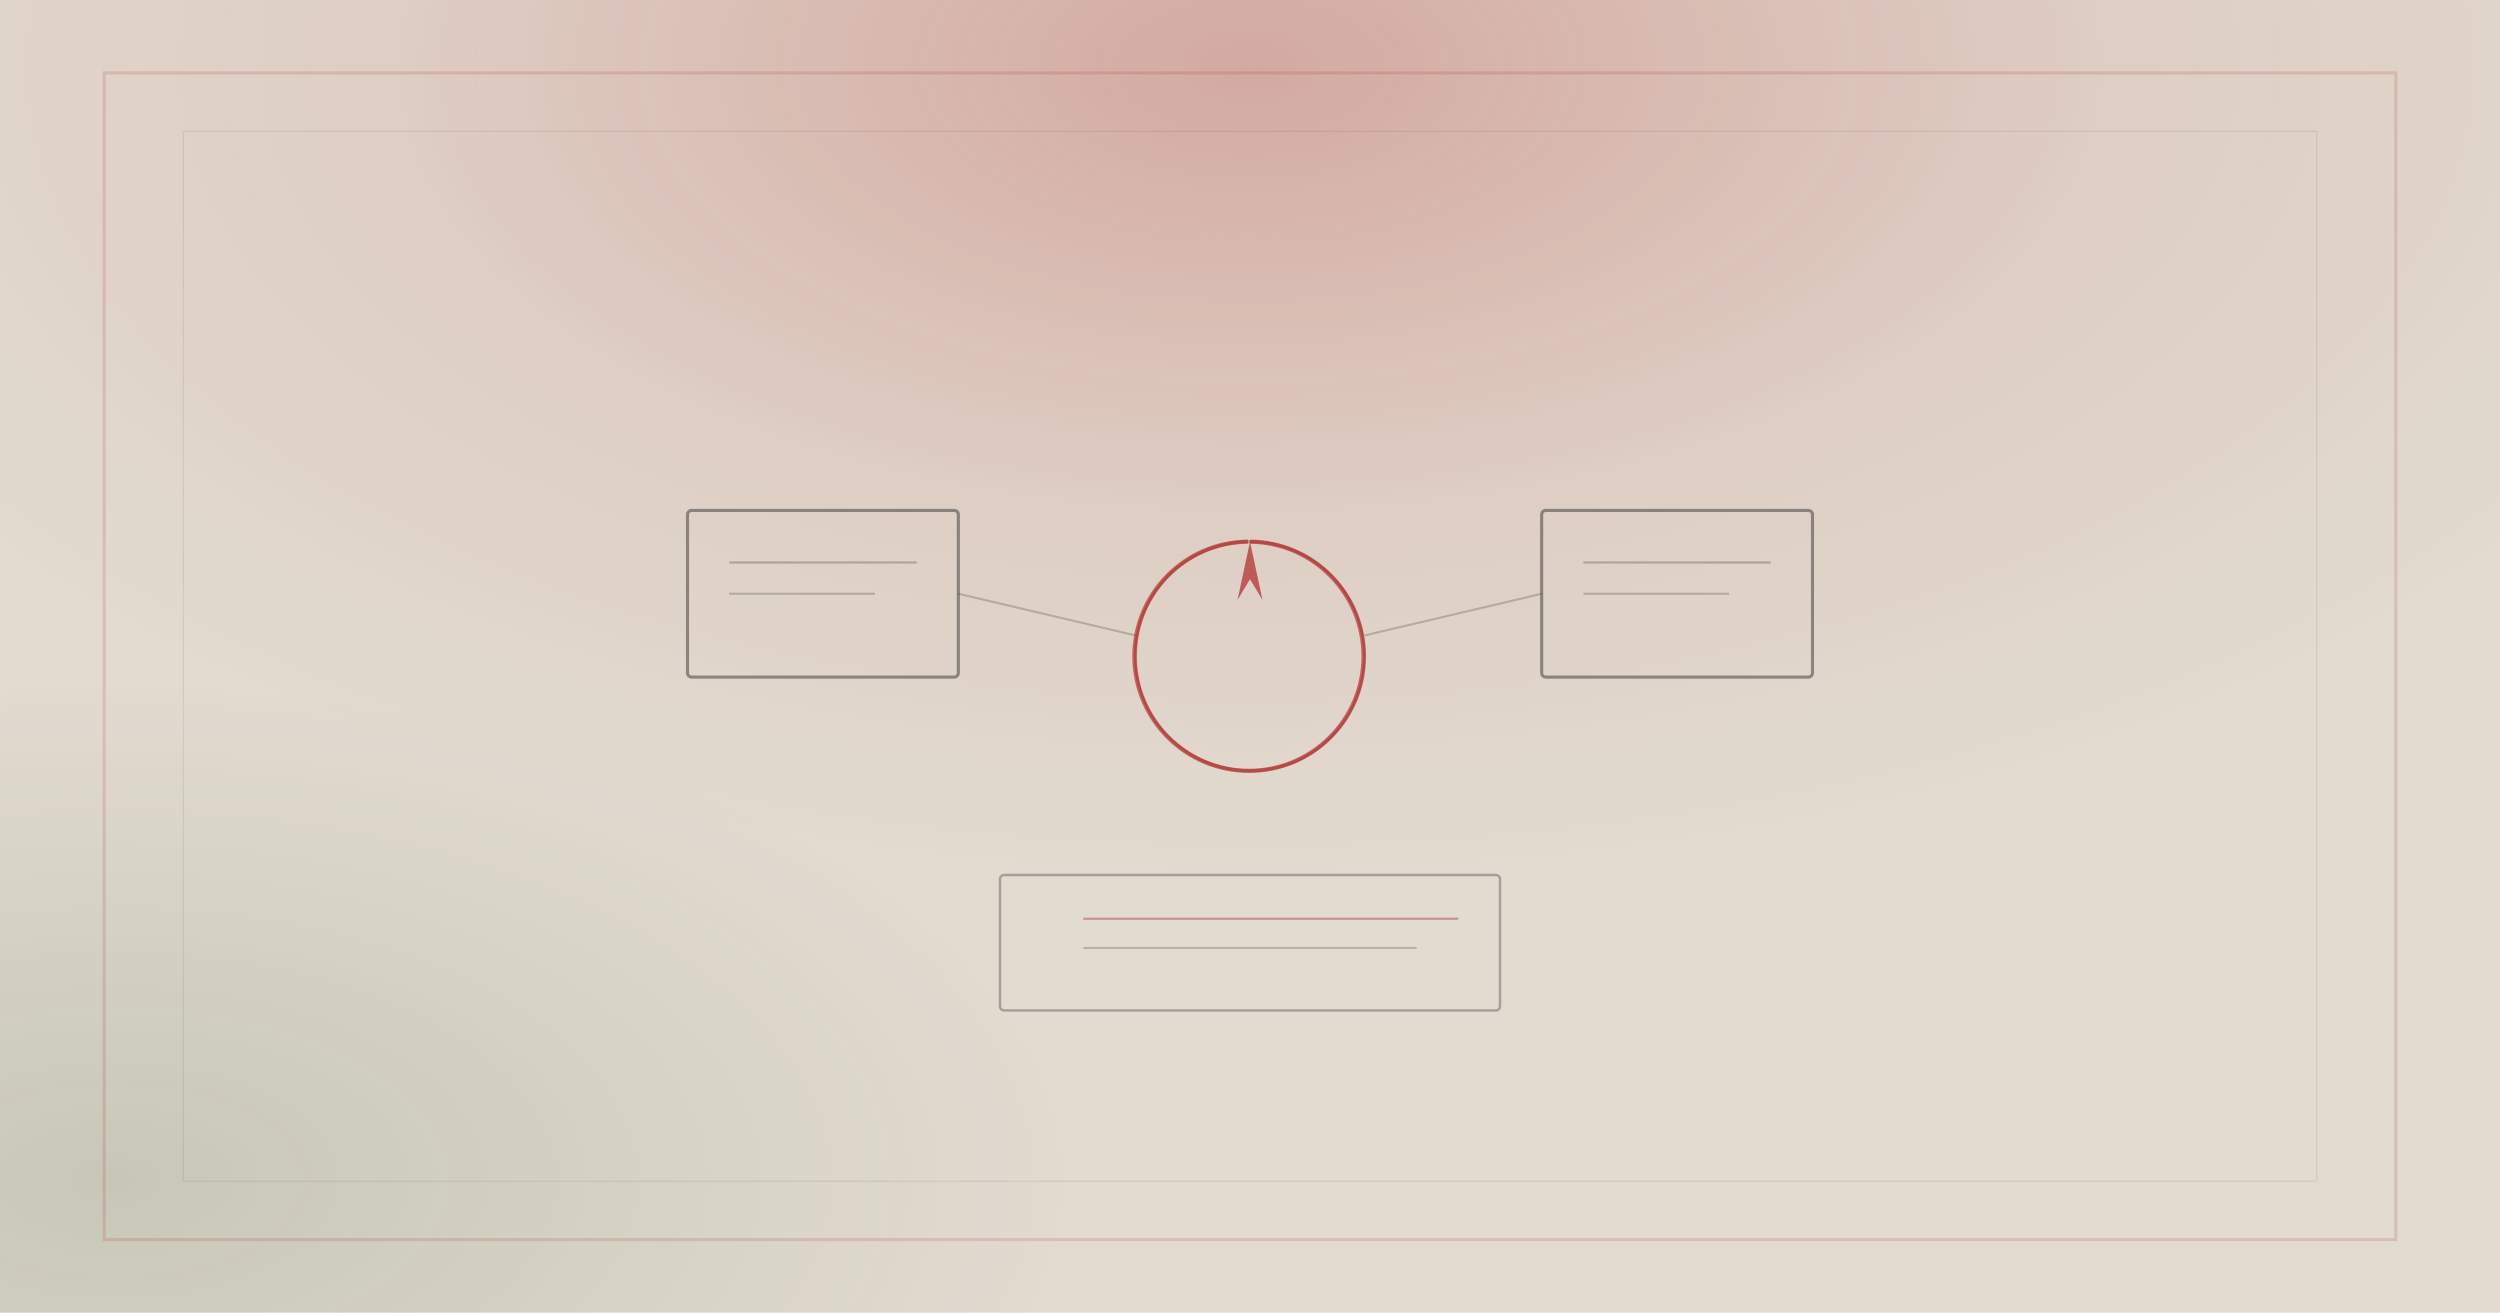
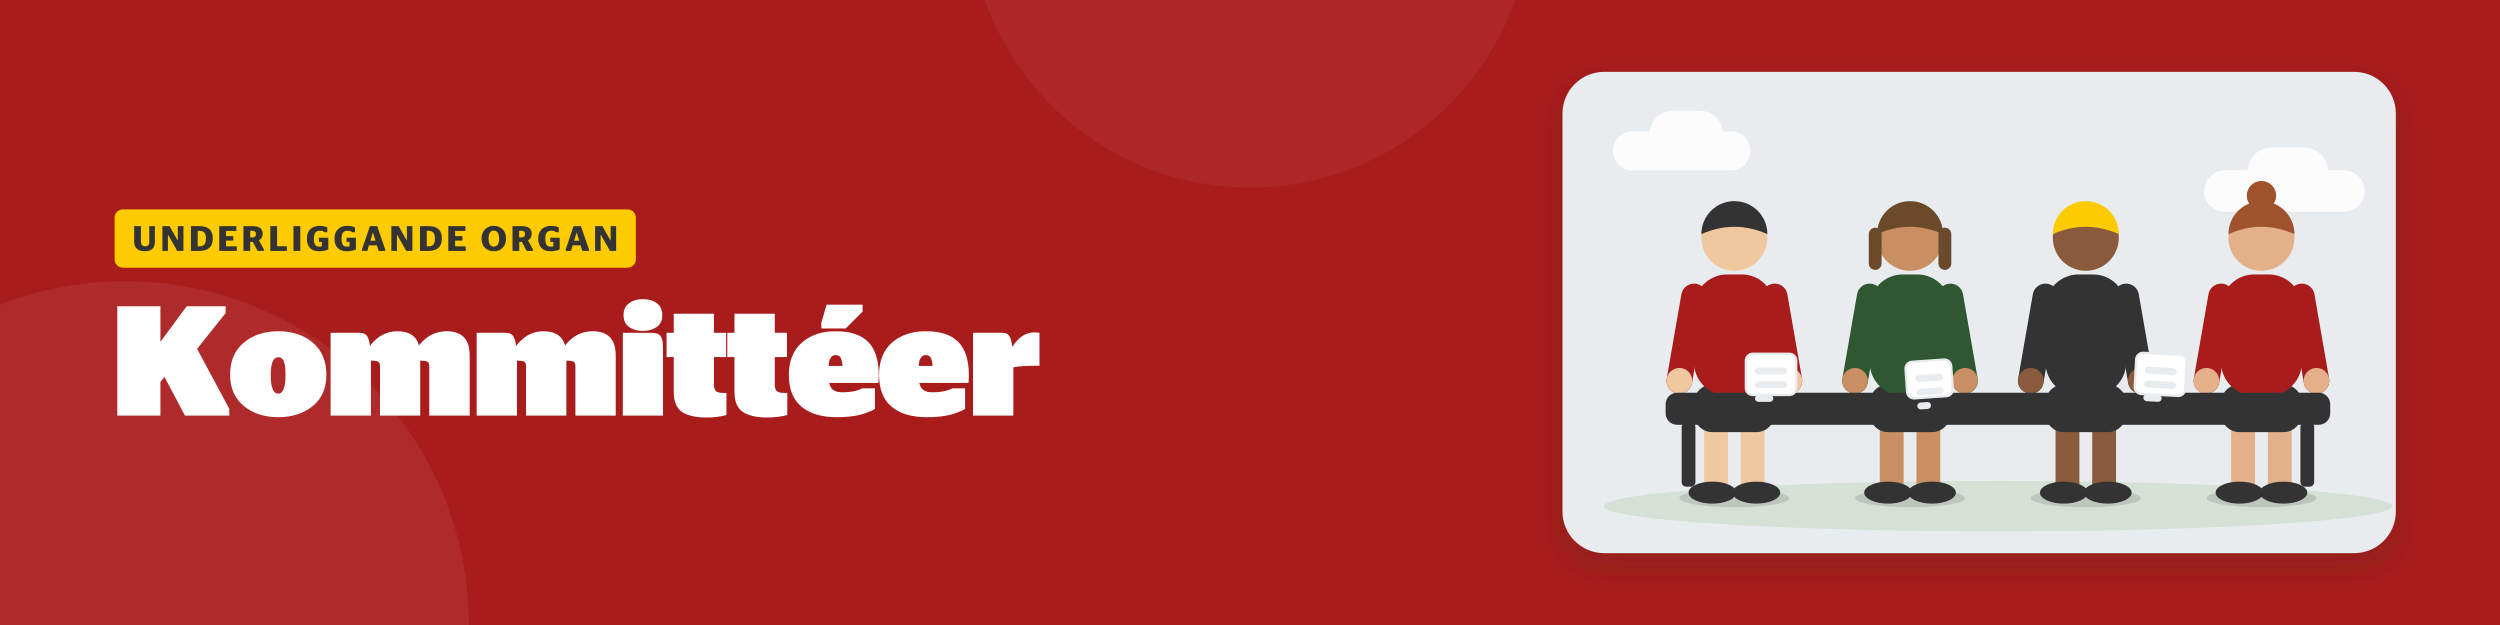
- <svg xmlns="http://www.w3.org/2000/svg" viewBox="0 0 1200 630">
+ <svg xmlns="http://www.w3.org/2000/svg" viewBox="0 0 2400 600" width="2400" height="600" role="img" aria-label="Kommittéer">
  <defs>
-     <radialGradient id="r1" cx="50%" cy="5%" r="62%">
-       <stop offset="0%" stop-color="#A91C1C" stop-opacity="0.26" />
-       <stop offset="55%" stop-color="#A91C1C" stop-opacity="0.07" />
-       <stop offset="100%" stop-color="#A91C1C" stop-opacity="0" />
-     </radialGradient>
-     <radialGradient id="g1" cx="5%" cy="90%" r="38%">
-       <stop offset="0%" stop-color="#2F5731" stop-opacity="0.15" />
-       <stop offset="100%" stop-color="#2F5731" stop-opacity="0" />
-     </radialGradient>
+     <filter id="sh" x="-20%" y="-20%" width="140%" height="160%">
+       <feDropShadow dx="0" dy="12" stdDeviation="14" flood-color="#1F3A22" flood-opacity="0.2" />
+     </filter>
  </defs>
-   <rect width="1200" height="630" fill="#E2DBD0" />
-   <rect width="1200" height="630" fill="url(#r1)" />
-   <rect width="1200" height="630" fill="url(#g1)" />
-   <rect x="50" y="35" width="1100" height="560" fill="none" stroke="#A91C1C" stroke-width="1.5" opacity="0.15" />
-   <rect x="88" y="63" width="1024" height="504" fill="none" stroke="#333333" stroke-width="0.6" opacity="0.10" />
-   <circle cx="600" cy="315" r="55" fill="none" stroke="#A91C1C" stroke-width="1.5" opacity="0.4" />
-   <path d="M 600 260 A 55 55 0 1 1 599 260" fill="none" stroke="#A91C1C" stroke-width="2" opacity="0.6" stroke-dasharray="none" />
-   <polygon points="600,260 594,288 600,278 606,288" fill="#A91C1C" opacity="0.65" />
-   <rect x="330" y="245" width="130" height="80" rx="2" fill="none" stroke="#333333" stroke-width="1.5" opacity="0.5" />
-   <line x1="350" y1="270" x2="440" y2="270" stroke="#333333" stroke-width="1" opacity="0.3" />
-   <line x1="350" y1="285" x2="420" y2="285" stroke="#333333" stroke-width="1" opacity="0.25" />
-   <rect x="740" y="245" width="130" height="80" rx="2" fill="none" stroke="#333333" stroke-width="1.5" opacity="0.5" />
-   <line x1="760" y1="270" x2="850" y2="270" stroke="#333333" stroke-width="1" opacity="0.3" />
-   <line x1="760" y1="285" x2="830" y2="285" stroke="#333333" stroke-width="1" opacity="0.25" />
-   <line x1="460" y1="285" x2="545" y2="305" stroke="#333333" stroke-width="1" opacity="0.25" />
-   <line x1="740" y1="285" x2="655" y2="305" stroke="#333333" stroke-width="1" opacity="0.25" />
-   <rect x="480" y="420" width="240" height="65" rx="2" fill="none" stroke="#333333" stroke-width="1.2" opacity="0.35" />
-   <line x1="520" y1="441" x2="700" y2="441" stroke="#A91C1C" stroke-width="1" opacity="0.4" />
-   <line x1="520" y1="455" x2="680" y2="455" stroke="#333333" stroke-width="1" opacity="0.25" />
+   <rect width="2400" height="600" fill="#A91C1C" />
+   <circle cx="120" cy="600" r="330" fill="#FFFFFF" opacity=".07" />
+   <circle cx="1200" cy="-90" r="270" fill="#FFFFFF" opacity=".05" />
+   <rect x="110" y="201" width="500.4" height="56" rx="8" fill="#FECB00" />
+   <path d="M139.5 236.5Q140.6 236.5 141.4 236.1Q142.2 235.8 142.6 235.1Q143 234.5 143.2 233.7Q143.3 232.9 143.3 231.8V217.1H148.7V231.9Q148.7 241.2 139 241.2Q134.2 241.2 131.5 238.9Q128.8 236.6 128.8 231.9V217.1H135.3V231.8Q135.3 234.2 136.3 235.3Q137.2 236.5 139.5 236.5ZM155.9 240.9V217.1H162.8L170.6 230.9H170.7V217.1H176.1V240.9H170.2L161.3 225.3H161.2V240.9ZM183.3 240.9V217.1H191.7Q197.8 217.1 201.1 220Q204.3 222.9 204.3 228.9Q204.3 235 201 237.9Q197.7 240.9 191.5 240.9ZM189.8 236.5H191.4Q192.9 236.5 194 236.1Q195.1 235.8 195.8 235.1Q196.5 234.5 196.9 233.5Q197.4 232.5 197.5 231.5Q197.7 230.4 197.7 229Q197.7 227.2 197.4 225.9Q197.1 224.5 196.4 223.6Q195.7 222.6 194.5 222.1Q193.2 221.6 191.4 221.6H189.8ZM210.5 240.9V217.1H226.9V221.7H217V226.7H224V231H217V236.5H227.3V240.9ZM247.3 240.9 242.7 232.2H240.2V240.9H233.7V217.1H242.6Q244.2 217.1 245.5 217.3Q246.9 217.5 248.1 218Q249.4 218.5 250.2 219.3Q251.1 220.1 251.6 221.4Q252.2 222.7 252.2 224.4Q252.2 228.7 248.6 230.7L253.3 239.4V240.9ZM240.2 221.5V227.9H242.2Q243.9 227.9 244.8 227.2Q245.7 226.4 245.7 224.7Q245.7 223 244.8 222.3Q243.9 221.5 242.2 221.5ZM275.4 240.9H259.5V217.1H266V236.4H275.4ZM288.3 240.9H281.7V217.1H288.3ZM306.3 241.2Q300.5 241.2 297.5 238Q294.6 234.9 294.6 229.1Q294.6 223.2 297.9 220Q301.2 216.8 307.1 216.8Q311 216.8 314.2 218.3V223H311.8Q310.9 222.3 310 221.9Q308.7 221.5 307.1 221.5Q305.7 221.5 304.7 221.9Q303.6 222.3 303 223Q302.4 223.7 302 224.7Q301.6 225.7 301.5 226.7Q301.3 227.8 301.3 229Q301.3 229.9 301.4 230.6Q301.4 231.3 301.5 232.2Q301.7 233 301.9 233.6Q302.1 234.3 302.5 234.9Q302.9 235.5 303.4 235.9Q303.9 236.4 304.6 236.6Q305.4 236.8 306.3 236.8Q307.8 236.8 309 236.5V232.2H306.2V228.2H315.2V239.4Q311.5 241.2 306.3 241.2ZM332.9 241.2Q327 241.2 324.1 238Q321.1 234.9 321.1 229.1Q321.1 223.2 324.5 220Q327.8 216.8 333.6 216.8Q337.6 216.8 340.8 218.3V223H338.4Q337.4 222.3 336.5 221.9Q335.3 221.5 333.7 221.5Q332.3 221.5 331.2 221.9Q330.2 222.3 329.6 223Q328.9 223.7 328.5 224.7Q328.2 225.7 328 226.7Q327.9 227.8 327.9 229Q327.9 229.9 327.9 230.6Q328 231.3 328.1 232.2Q328.2 233 328.4 233.6Q328.7 234.3 329 234.9Q329.4 235.5 329.9 235.9Q330.4 236.4 331.2 236.6Q331.9 236.8 332.8 236.8Q334.4 236.8 335.6 236.5V232.2H332.7V228.2H341.7V239.4Q338.1 241.2 332.9 241.2ZM347.5 240.9V239.4L355.1 217.1H362.1L369.8 239.4V240.9H363.5L361.8 235.5H354.2L352.6 240.9ZM358 223.1 355.6 231.1H360.5L358 223.1ZM375.7 240.9V217.1H382.7L390.5 230.9H390.6V217.1H395.9V240.9H390L381.2 225.3H381.1V240.9ZM403.2 240.9V217.1H411.6Q417.7 217.1 421 220Q424.2 222.9 424.2 228.9Q424.2 235 420.9 237.9Q417.6 240.9 411.4 240.9ZM409.7 236.5H411.3Q412.8 236.5 413.9 236.1Q415 235.8 415.7 235.1Q416.4 234.5 416.8 233.5Q417.2 232.5 417.4 231.5Q417.5 230.4 417.5 229Q417.5 227.2 417.2 225.9Q416.9 224.5 416.2 223.6Q415.5 222.6 414.3 222.1Q413.1 221.6 411.3 221.6H409.7ZM430.4 240.9V217.1H446.8V221.7H436.9V226.7H443.9V231H436.9V236.5H447.1V240.9ZM474.1 241.2Q470.5 241.2 467.8 239.6Q465.1 238 463.7 235.3Q462.3 232.5 462.3 229Q462.3 225.5 463.8 222.7Q465.2 219.9 467.9 218.4Q470.6 216.8 474.1 216.8Q477.8 216.8 480.6 218.6Q483.5 220.4 484.9 223.8Q485.8 226.1 485.8 229Q485.8 234.5 482.6 237.8Q479.4 241.2 474.1 241.2ZM474.1 236.7Q475.3 236.7 476.2 236.3Q477.1 235.8 477.7 235Q478.2 234.3 478.6 233.2Q478.9 232.2 479 231.2Q479.2 230.2 479.2 229.1Q479.2 228 479 227Q478.9 226 478.6 224.9Q478.2 223.9 477.7 223.1Q477.1 222.3 476.2 221.9Q475.3 221.4 474.1 221.4Q473 221.4 472.2 221.7Q471.4 222 470.9 222.6Q470.3 223.2 469.9 224Q469.6 224.7 469.4 225.6Q469.1 226.5 469.1 227.4Q469 228.2 469 229.1Q469 230.2 469.1 231.2Q469.2 232.2 469.6 233.3Q469.9 234.3 470.5 235.1Q471 235.8 471.9 236.3Q472.9 236.7 474.1 236.7ZM505.6 240.9 501 232.2H498.5V240.9H492V217.1H500.9Q502.5 217.1 503.8 217.3Q505.2 217.5 506.4 218Q507.7 218.5 508.5 219.3Q509.4 220.1 509.9 221.4Q510.4 222.7 510.4 224.4Q510.4 228.7 506.9 230.7L511.6 239.4V240.9ZM498.4 221.5V227.9H500.5Q502.2 227.9 503.1 227.2Q504 226.4 504 224.7Q504 223 503.1 222.3Q502.2 221.5 500.5 221.5ZM528.5 241.2Q522.6 241.2 519.7 238Q516.7 234.9 516.7 229.1Q516.7 223.2 520.1 220Q523.4 216.8 529.2 216.8Q533.2 216.8 536.4 218.3V223H534Q533 222.3 532.1 221.9Q530.9 221.5 529.3 221.5Q527.9 221.5 526.8 221.9Q525.8 222.3 525.2 223Q524.5 223.7 524.1 224.7Q523.8 225.7 523.6 226.7Q523.5 227.8 523.5 229Q523.5 229.9 523.5 230.6Q523.6 231.3 523.7 232.2Q523.8 233 524 233.6Q524.3 234.3 524.6 234.9Q525 235.5 525.5 235.9Q526 236.4 526.8 236.6Q527.5 236.8 528.4 236.8Q530 236.8 531.2 236.5V232.2H528.3V228.2H537.3V239.4Q533.7 241.2 528.5 241.2ZM543.1 240.9V239.4L550.6 217.1H557.7L565.4 239.4V240.9H559.1L557.4 235.5H549.8L548.2 240.9ZM553.6 223.1 551.1 231.1H556.1L553.6 223.1ZM571.3 240.9V217.1H578.3L586.1 230.9H586.2V217.1H591.5V240.9H585.6L576.7 225.3H576.6V240.9Z" fill="#333333" />
+   <path d="M112.6 399V294H154V328.2L179.2 294H216.6V300.6L189.2 334.9L220.1 392.4V399H177.6L157.9 361.9L154 366.6V399ZM267.1 400.5Q247.1 400.5 234 389.7Q220.9 378.9 220.9 359.7Q220.9 339.9 234.1 328.9Q247.3 318 267.1 318Q287.5 318 300.4 329Q313.3 340.1 313.3 359.7Q313.3 379.4 300.1 389.9Q286.9 400.5 267.1 400.5ZM267.1 377.9Q274.1 377.9 274.1 360Q274.1 350.4 272.4 346.6Q270.6 342.9 267.1 342.9Q259.9 342.9 259.9 360Q259.9 377.9 267.1 377.9ZM356.1 399H317.4V319.5H345.1Q347.9 319.5 349.9 320.5Q351.9 321.4 352.9 323.5Q353.9 325.5 354.4 327.4Q354.9 329.2 355.1 332.2Q365.8 318 381.4 318Q398.4 318 402.2 331.6Q412.9 318 428.8 318Q450.9 318 450.9 341.2V399H412.1V351.8Q412.1 348.1 410.2 347.1Q408.1 346.2 403.8 346.2H403.4V399H364.8V351.8Q364.8 348.1 362.8 347.1Q360.9 346.2 356.4 346.2H356.1ZM496.3 399H457.6V319.5H485.4Q488.2 319.5 490.1 320.5Q492.1 321.4 493.1 323.5Q494.2 325.5 494.6 327.4Q495.1 329.2 495.4 332.2Q506.1 318 521.6 318Q538.6 318 542.5 331.6Q553.1 318 569 318Q591.1 318 591.1 341.2V399H552.4V351.8Q552.4 348.1 550.5 347.1Q548.4 346.2 544 346.2H543.7V399H505V351.8Q505 348.1 503.1 347.1Q501.1 346.2 496.6 346.2H496.3ZM636.5 399H597.9V319.5H624Q628.1 319.5 630.4 320.1Q634.8 321.3 636.1 327.6Q636.5 330.9 636.5 336ZM617.2 287.2Q625.3 287.2 630.5 291Q635.8 294.8 635.8 302.6Q635.8 310.2 630.5 313.9Q625.1 317.7 617.2 317.7Q609.2 317.7 603.9 313.9Q598.6 310.2 598.6 302.5Q598.6 294.9 603.9 291.1Q609.2 287.2 617.2 287.2ZM639.9 342.8V319.5H646.8V301.2H685.4V319.5H697.1V342.8H685.4V369Q685.4 373.5 687.2 375.3Q689 377.2 694.1 377.2H697.4V398.4Q689.2 400.8 678.2 400.8Q662.9 400.8 654.8 395.5Q646.8 390.1 646.8 376.2V342.8ZM698.2 342.8V319.5H705.1V301.2H743.8V319.5H755.5V342.8H743.8V369Q743.8 373.5 745.6 375.3Q747.4 377.2 752.5 377.2H755.8V398.4Q747.5 400.8 736.6 400.8Q721.3 400.8 713.2 395.5Q705.1 390.1 705.1 376.2V342.8ZM843.1 367.6H796Q797.2 372.9 800.4 374.7Q803.2 376.6 809.1 376.6Q820.5 376.6 827.6 372.8H840V392.6Q836.8 394.4 833.2 395.7Q822.2 400.5 803.1 400.5Q781.5 400.5 769.4 390.4Q757.3 380.4 757.3 359.9Q757.3 339.8 769.8 328.9Q782.2 318 802.1 318Q823.5 318 833.5 328.3Q843.6 338.6 843.6 360Q843.6 363.8 843.4 364.9Q843.4 365.4 843.3 366.4Q843.2 367.4 843.1 367.6ZM802.1 340.9Q799.6 340.9 798 342.8Q796.5 344.7 796.1 346.5Q795.7 348.3 795.4 351.3H808.8Q808.6 349.1 808.4 347.7Q808.1 346.4 807.5 344.6Q807 342.8 805.6 341.9Q804.2 340.9 802.1 340.9ZM811.9 315.3H788.5V309.8L793.5 292.5H828.1V299.1ZM929.6 367.6H882.5Q883.8 372.9 886.9 374.7Q889.8 376.6 895.6 376.6Q907 376.6 914.2 372.8H926.5V392.6Q923.4 394.4 919.8 395.7Q908.8 400.5 889.6 400.5Q868 400.5 855.9 390.4Q843.9 380.4 843.9 359.9Q843.9 339.8 856.3 328.9Q868.8 318 888.7 318Q910 318 920 328.3Q930.1 338.6 930.1 360Q930.1 363.8 929.9 364.9Q929.9 365.4 929.9 366.4Q929.8 367.4 929.6 367.6ZM888.7 340.9Q886.1 340.9 884.6 342.8Q883 344.7 882.6 346.5Q882.2 348.3 881.9 351.3H895.3Q895.1 349.1 894.9 347.7Q894.7 346.4 894.1 344.6Q893.5 342.8 892.1 341.9Q890.8 340.9 888.7 340.9ZM997.9 351.1H994.9Q980.8 351.1 972.8 352.6V399H934.1V319.5H961.9Q964.1 319.5 965.6 319.9Q967.6 320.7 968.5 321.9Q971 325.5 971.9 333Q980.5 319.1 993.1 319.1Q995.9 319.1 997.9 319.5Z" fill="#FFFFFF" />
+   <rect x="1500" y="69" width="800" height="462" rx="40" fill="#E9ECEE" filter="url(#sh)" />
+   <clipPath id="pc">
+     <rect x="1500" y="69" width="800" height="462" rx="40" />
+   </clipPath>
+   <g clip-path="url(#pc)">
+     <g transform="translate(1500,69) scale(1.1)">
+       <g fill="#FFFFFF" opacity=".85">
+         <rect x="44" y="52" width="120" height="34" rx="17" />
+         <rect x="76" y="34" width="64" height="40" rx="20" />
+         <rect x="560" y="86" width="140" height="36" rx="18" />
+         <rect x="598" y="66" width="70" height="42" rx="21" />
+       </g>
+       <ellipse cx="380" cy="379" rx="344" ry="22" fill="#D5E0D6" />
+       <g transform="translate(150,372) scale(1.6)">
+         <ellipse cx="0" cy="0" rx="30" ry="5" fill="#000" opacity=".12" />
+         <path d="M-10,-44 V-6 M10,-44 V-6" stroke="#F0C8A0" stroke-width="13" stroke-linecap="round" fill="none" />
+         <ellipse cx="-12" cy="-3" rx="13" ry="6" fill="#333333" />
+         <ellipse cx="12" cy="-3" rx="13" ry="6" fill="#333333" />
+         <rect x="-22" y="-62" width="44" height="26" rx="10" fill="#333333" />
+         <rect x="-22" y="-122" width="44" height="66" rx="18" fill="#A91C1C" />
+         <path d="M-22,-110 L-30,-64" stroke="#A91C1C" stroke-width="14" stroke-linecap="round" fill="none" />
+         <circle cx="-30" cy="-64" r="7" fill="#F0C8A0" />
+         <path d="M22,-110 L30,-64" stroke="#A91C1C" stroke-width="14" stroke-linecap="round" fill="none" />
+         <circle cx="30" cy="-64" r="7" fill="#F0C8A0" />
+         <circle cx="0" cy="-142" r="18" fill="#F0C8A0" />
+         <path d="M-18,-144 A18,18 0 0 1 18,-144 Q0,-152 -18,-144 Z" fill="#333333" />
+       </g>
+       <g transform="translate(303.3,372) scale(1.6)">
+         <ellipse cx="0" cy="0" rx="30" ry="5" fill="#000" opacity=".12" />
+         <path d="M-10,-44 V-6 M10,-44 V-6" stroke="#C98F62" stroke-width="13" stroke-linecap="round" fill="none" />
+         <ellipse cx="-12" cy="-3" rx="13" ry="6" fill="#333333" />
+         <ellipse cx="12" cy="-3" rx="13" ry="6" fill="#333333" />
+         <rect x="-22" y="-62" width="44" height="26" rx="10" fill="#333333" />
+         <rect x="-22" y="-122" width="44" height="66" rx="18" fill="#2F5731" />
+         <path d="M-22,-110 L-30,-64" stroke="#2F5731" stroke-width="14" stroke-linecap="round" fill="none" />
+         <circle cx="-30" cy="-64" r="7" fill="#C98F62" />
+         <path d="M22,-110 L30,-64" stroke="#2F5731" stroke-width="14" stroke-linecap="round" fill="none" />
+         <circle cx="30" cy="-64" r="7" fill="#C98F62" />
+         <circle cx="0" cy="-142" r="18" fill="#C98F62" />
+         <path d="M-18,-144 A18,18 0 0 1 18,-144 Q0,-152 -18,-144 Z" fill="#6B4A2B" />
+         <path d="M-19,-144 V-128 M19,-144 V-128" stroke="#6B4A2B" stroke-width="7" stroke-linecap="round" />
+       </g>
+       <g transform="translate(456.7,372) scale(1.6)">
+         <ellipse cx="0" cy="0" rx="30" ry="5" fill="#000" opacity=".12" />
+         <path d="M-10,-44 V-6 M10,-44 V-6" stroke="#8A5A3C" stroke-width="13" stroke-linecap="round" fill="none" />
+         <ellipse cx="-12" cy="-3" rx="13" ry="6" fill="#333333" />
+         <ellipse cx="12" cy="-3" rx="13" ry="6" fill="#333333" />
+         <rect x="-22" y="-62" width="44" height="26" rx="10" fill="#333333" />
+         <rect x="-22" y="-122" width="44" height="66" rx="18" fill="#333333" />
+         <path d="M-22,-110 L-30,-64" stroke="#333333" stroke-width="14" stroke-linecap="round" fill="none" />
+         <circle cx="-30" cy="-64" r="7" fill="#8A5A3C" />
+         <path d="M22,-110 L30,-64" stroke="#333333" stroke-width="14" stroke-linecap="round" fill="none" />
+         <circle cx="30" cy="-64" r="7" fill="#8A5A3C" />
+         <circle cx="0" cy="-142" r="18" fill="#8A5A3C" />
+         <path d="M-18,-144 A18,18 0 0 1 18,-144 Q0,-152 -18,-144 Z" fill="#FECB00" />
+       </g>
+       <g transform="translate(610,372) scale(1.6)">
+         <ellipse cx="0" cy="0" rx="30" ry="5" fill="#000" opacity=".12" />
+         <path d="M-10,-44 V-6 M10,-44 V-6" stroke="#E3B08A" stroke-width="13" stroke-linecap="round" fill="none" />
+         <ellipse cx="-12" cy="-3" rx="13" ry="6" fill="#333333" />
+         <ellipse cx="12" cy="-3" rx="13" ry="6" fill="#333333" />
+         <rect x="-22" y="-62" width="44" height="26" rx="10" fill="#333333" />
+         <rect x="-22" y="-122" width="44" height="66" rx="18" fill="#A91C1C" />
+         <path d="M-22,-110 L-30,-64" stroke="#A91C1C" stroke-width="14" stroke-linecap="round" fill="none" />
+         <circle cx="-30" cy="-64" r="7" fill="#E3B08A" />
+         <path d="M22,-110 L30,-64" stroke="#A91C1C" stroke-width="14" stroke-linecap="round" fill="none" />
+         <circle cx="30" cy="-64" r="7" fill="#E3B08A" />
+         <circle cx="0" cy="-142" r="18" fill="#E3B08A" />
+         <path d="M-18,-144 A18,18 0 0 1 18,-144 Q0,-152 -18,-144 Z" fill="#A0522D" />
+         <circle cx="0" cy="-165" r="8" fill="#A0522D" />
+       </g>
+       <rect x="90" y="280" width="580" height="28" rx="10" fill="#333333" />
+       <rect x="104" y="306" width="12" height="56" rx="4" fill="#333333" />
+       <rect x="644" y="306" width="12" height="56" rx="4" fill="#333333" />
+       <g transform="rotate(0 182 264)">
+         <rect x="160" y="246" width="44" height="36" rx="6" fill="#FFFFFF" stroke="#E9ECEE" stroke-width="2" />
+         <rect x="168" y="258" width="28" height="6" rx="3" fill="#E9ECEE" />
+         <rect x="168" y="270" width="28" height="6" rx="3" fill="#E9ECEE" />
+         <rect x="168" y="282" width="16" height="6" rx="3" fill="#E9ECEE" />
+       </g>
+       <g transform="rotate(-4 320 268)">
+         <rect x="300" y="252" width="40" height="32" rx="6" fill="#FFFFFF" stroke="#E9ECEE" stroke-width="2" />
+         <rect x="308" y="264" width="24" height="6" rx="3" fill="#E9ECEE" />
+         <rect x="308" y="276" width="24" height="6" rx="3" fill="#E9ECEE" />
+         <rect x="308" y="288" width="12" height="6" rx="3" fill="#E9ECEE" />
+       </g>
+       <g transform="rotate(3 522 264)">
+         <rect x="500" y="246" width="44" height="36" rx="6" fill="#FFFFFF" stroke="#E9ECEE" stroke-width="2" />
+         <rect x="508" y="258" width="28" height="6" rx="3" fill="#E9ECEE" />
+         <rect x="508" y="270" width="28" height="6" rx="3" fill="#E9ECEE" />
+         <rect x="508" y="282" width="16" height="6" rx="3" fill="#E9ECEE" />
+       </g>
+     </g>
+   </g>
</svg>
